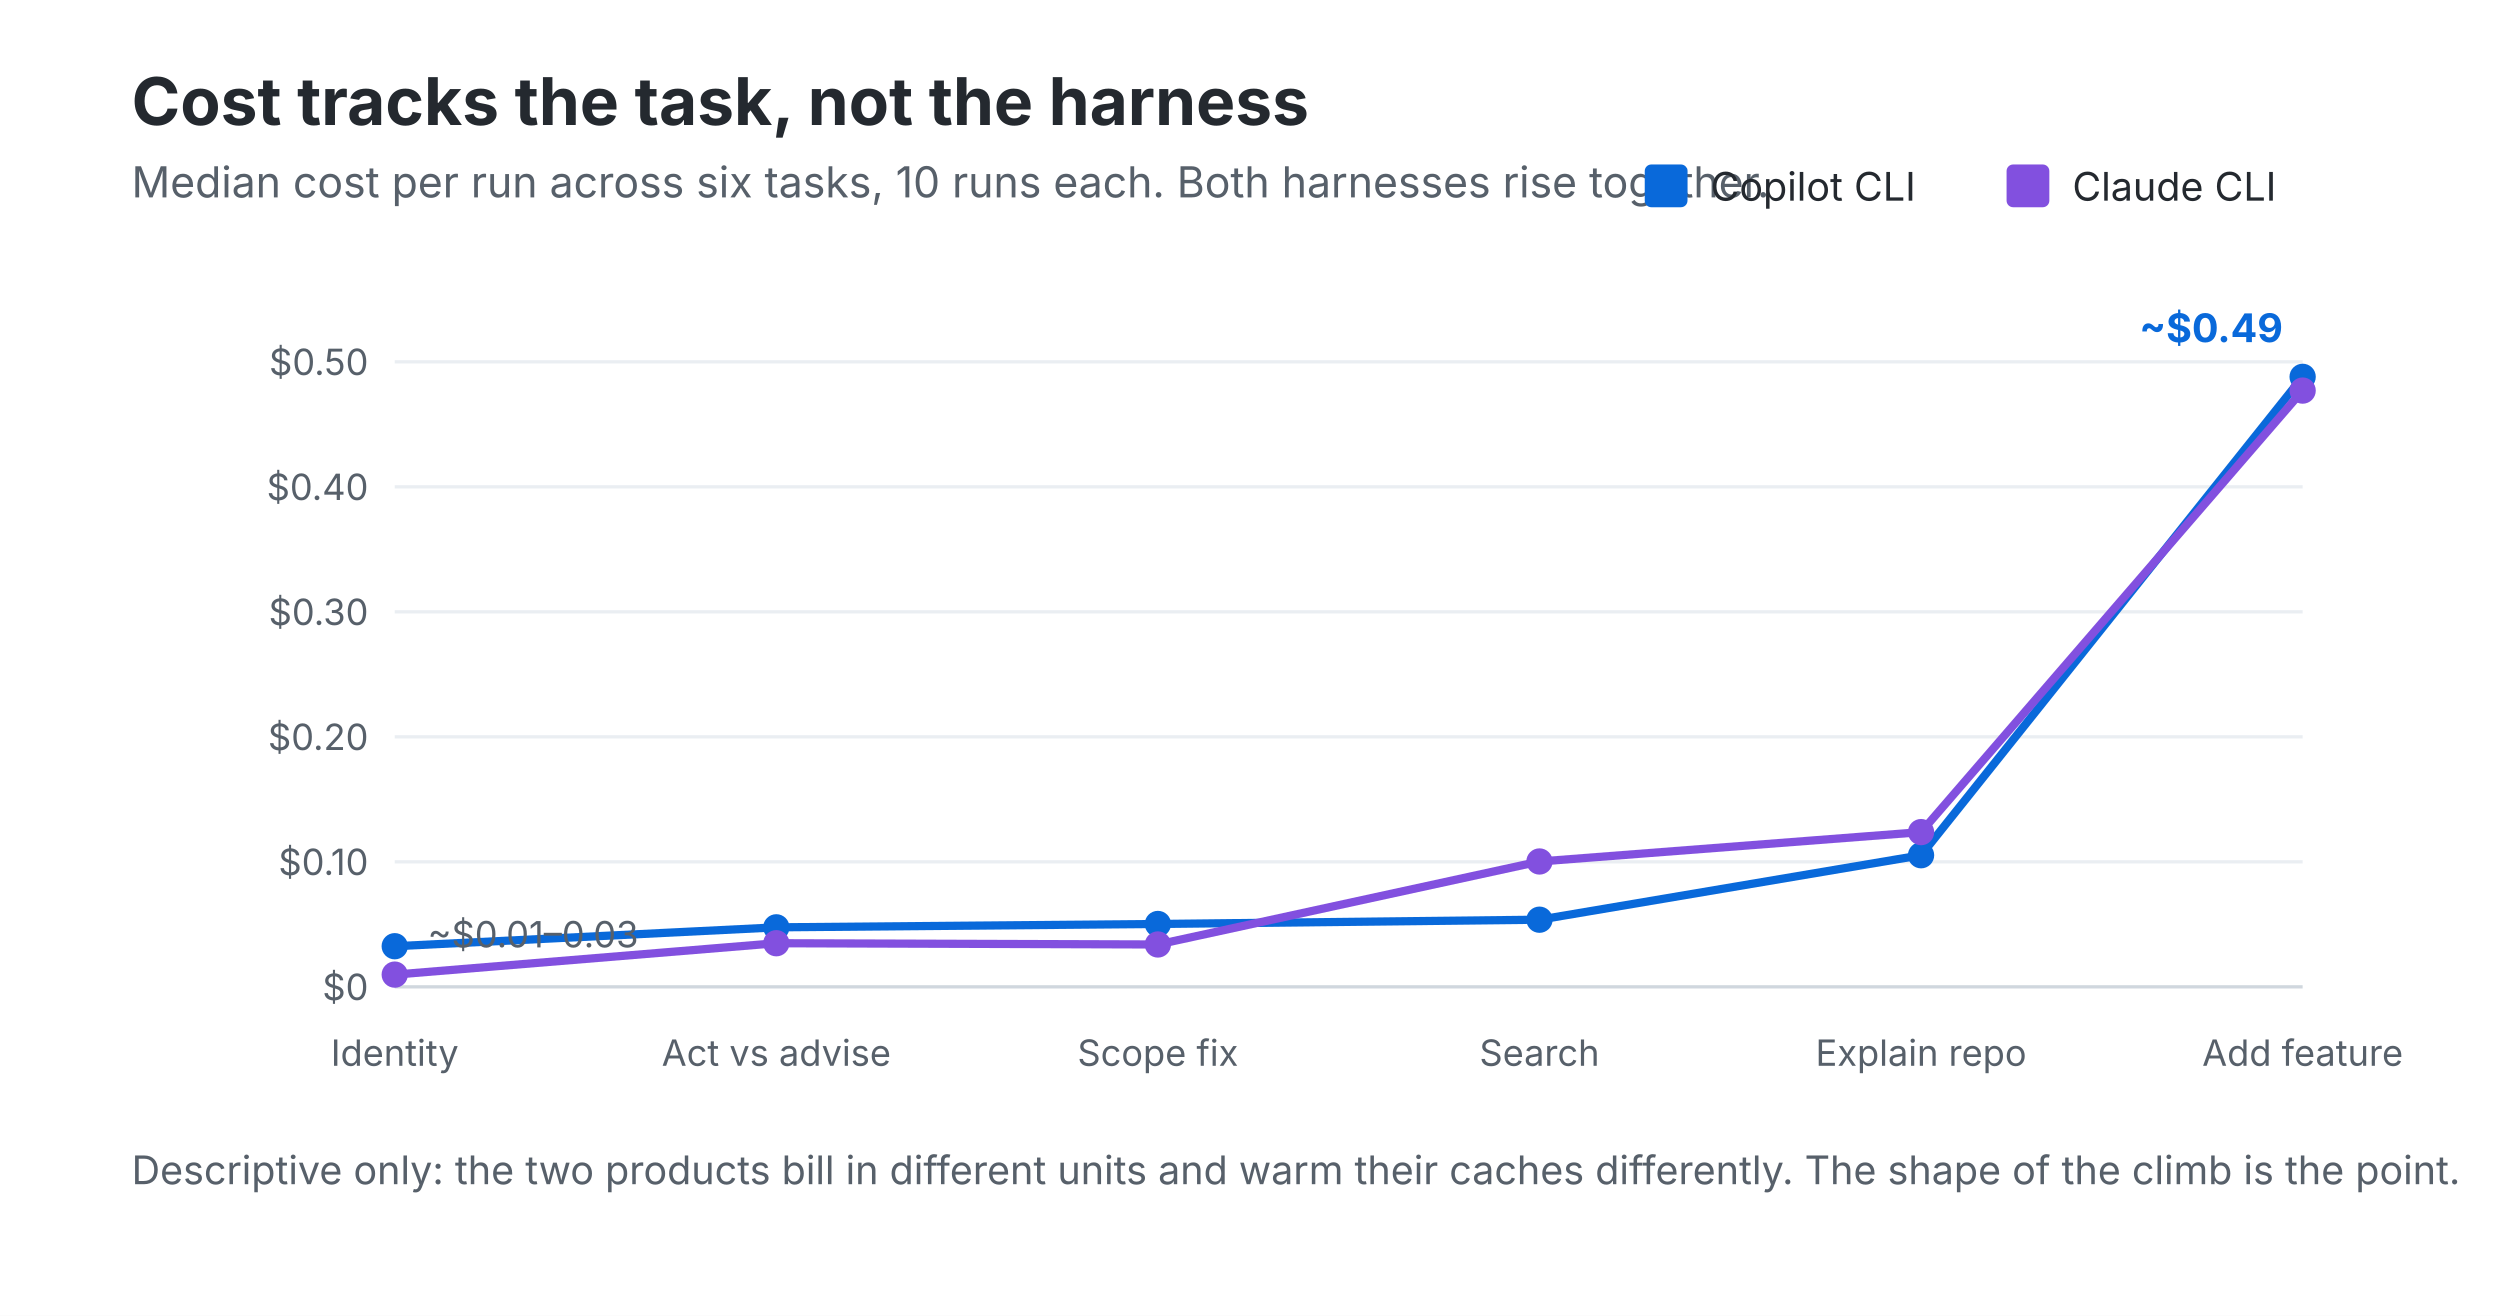
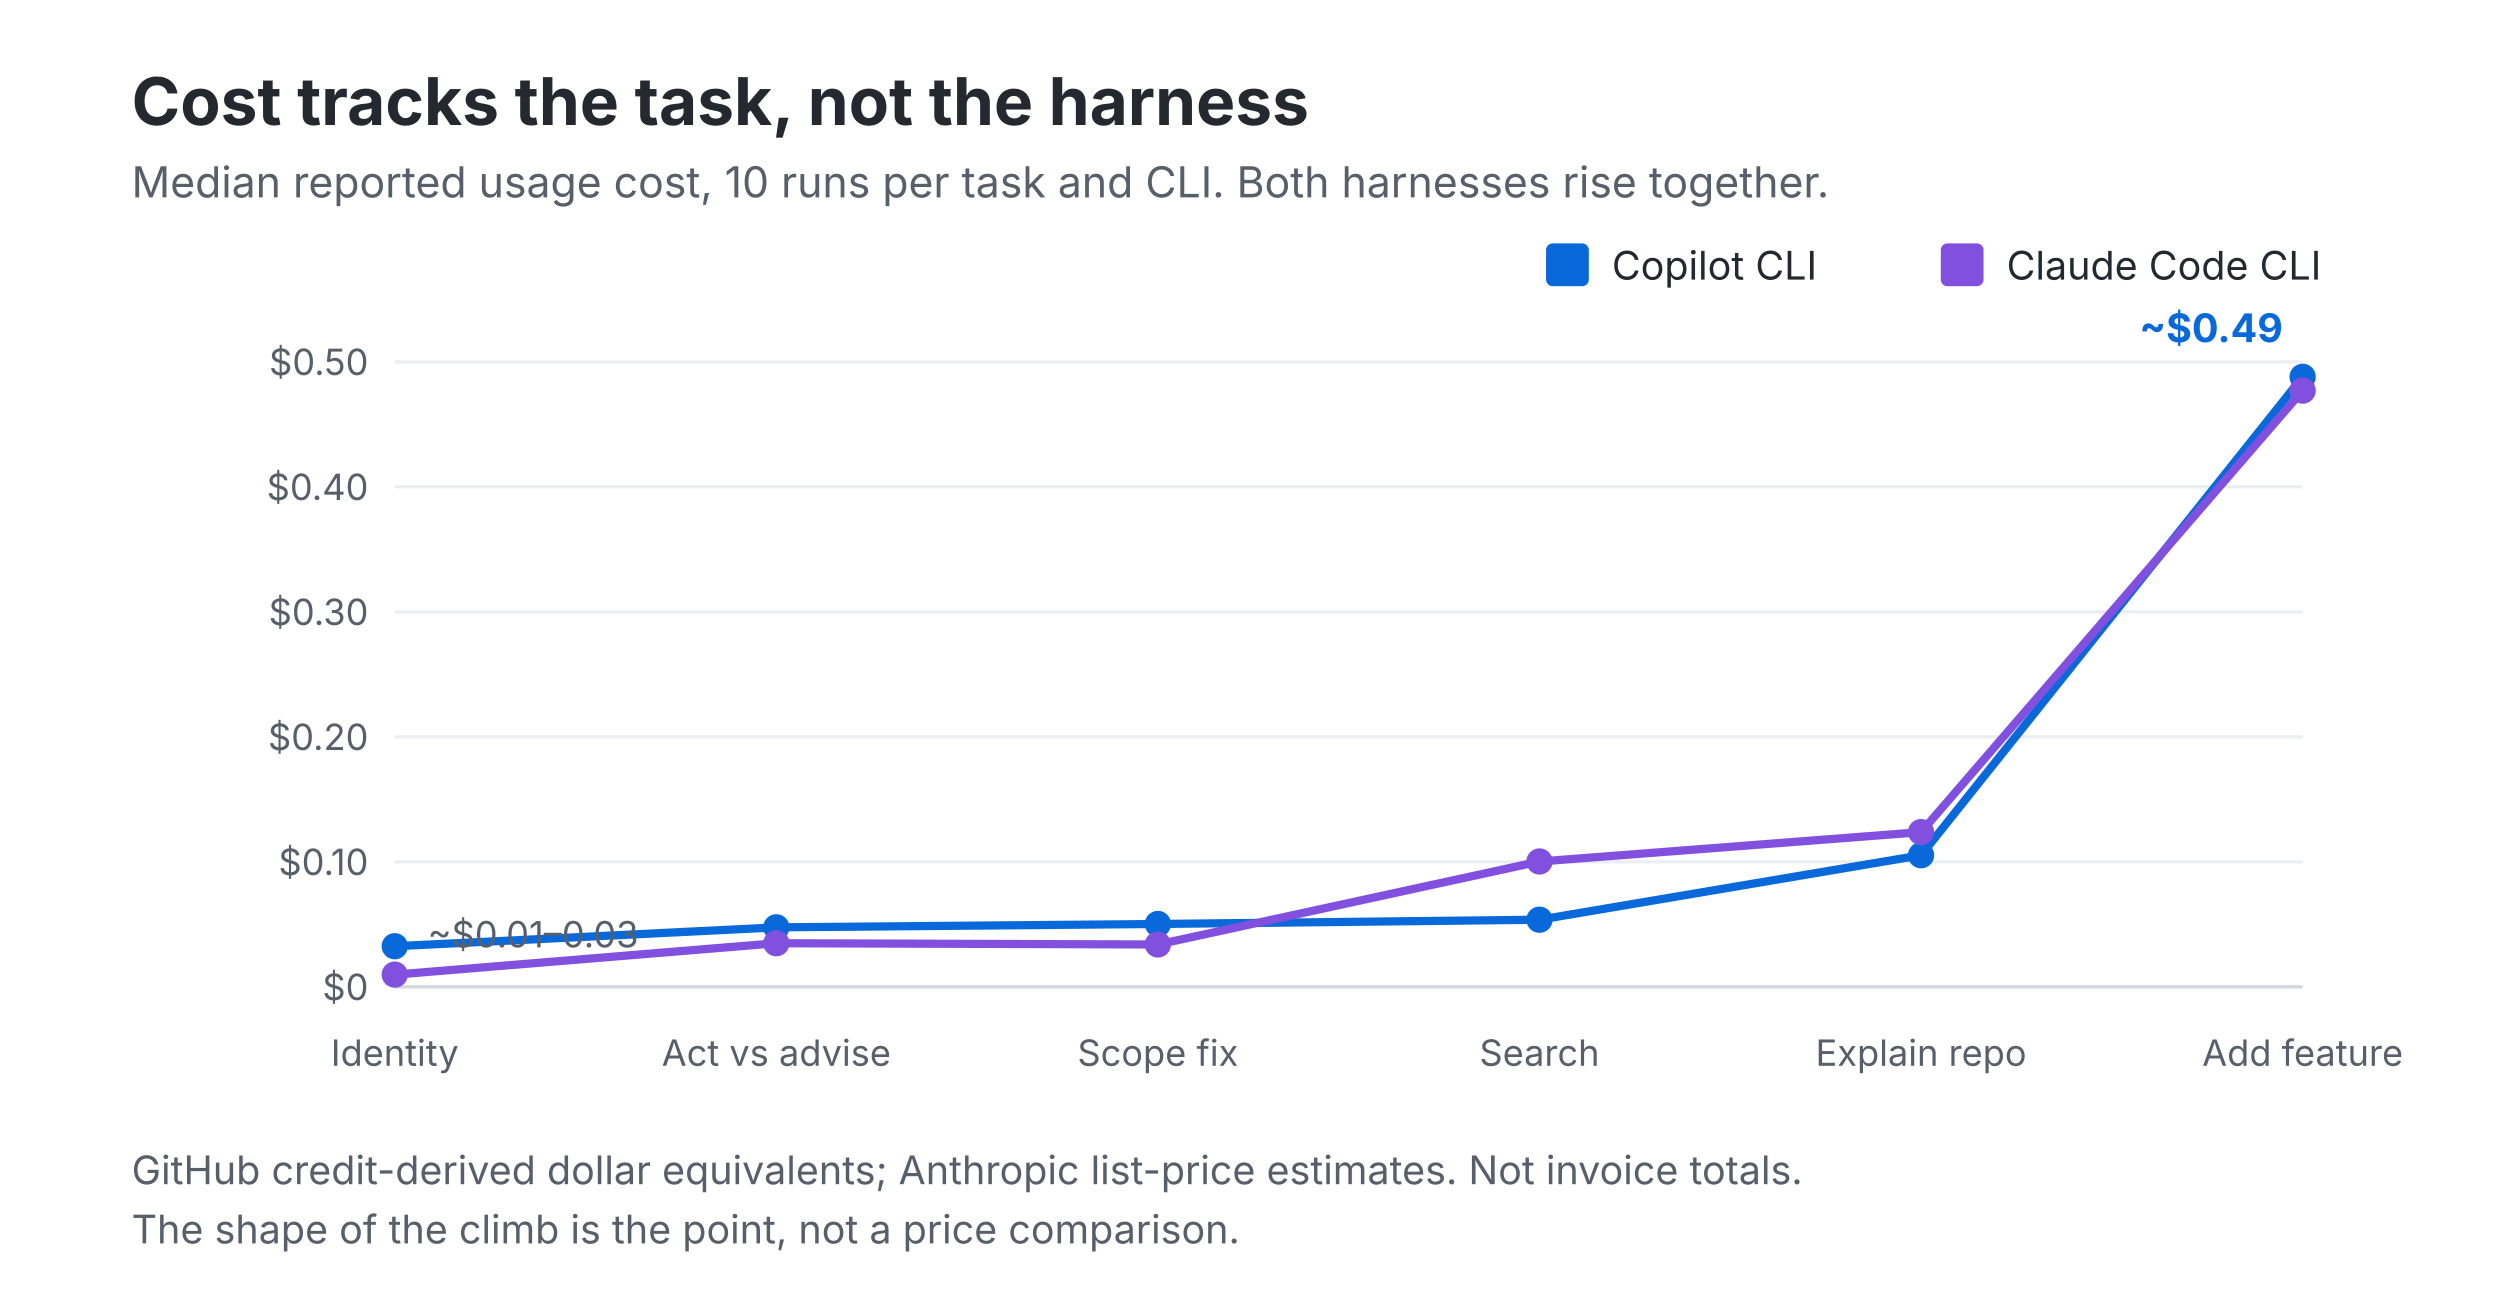
<svg xmlns="http://www.w3.org/2000/svg" viewBox="0 0 760 400" width="100%" role="img" aria-labelledby="title desc" font-family="-apple-system, BlinkMacSystemFont, 'Segoe UI', sans-serif">
  <rect x="0" y="0" width="760" height="400" fill="#ffffff" />
  <text x="40" y="38" font-size="20" font-weight="700" fill="#24292f">Cost tracks the task, not the harness</text>
-   <text x="40" y="60" font-size="13" fill="#57606a">Median cost per run across six tasks, 10 runs each. Both harnesses rise together.</text>
-   <rect x="500" y="50" width="13" height="13" rx="2" fill="#0969da" />
-   <text x="520" y="61" font-size="12" fill="#24292f">Copilot CLI</text>
-   <rect x="610" y="50" width="13" height="13" rx="2" fill="#8250df" />
-   <text x="630" y="61" font-size="12" fill="#24292f">Claude CLI</text>
+   <text x="40" y="60" font-size="13" fill="#57606a">Median reported usage cost, 10 runs per task and CLI. Both harnesses rise together.</text>
+   <rect x="470" y="74" width="13" height="13" rx="2" fill="#0969da" />
+   <text x="490" y="85" font-size="12" fill="#24292f">Copilot CLI</text>
+   <rect x="590" y="74" width="13" height="13" rx="2" fill="#8250df" />
+   <text x="610" y="85" font-size="12" fill="#24292f">Claude Code CLI</text>
  <g font-size="11" fill="#57606a">
    <line x1="120" y1="300" x2="700" y2="300" stroke="#d0d7de" />
    <text x="112" y="304" text-anchor="end">$0</text>
    <line x1="120" y1="262" x2="700" y2="262" stroke="#eaeef2" />
    <text x="112" y="266" text-anchor="end">$0.10</text>
    <line x1="120" y1="224" x2="700" y2="224" stroke="#eaeef2" />
    <text x="112" y="228" text-anchor="end">$0.20</text>
    <line x1="120" y1="186" x2="700" y2="186" stroke="#eaeef2" />
    <text x="112" y="190" text-anchor="end">$0.30</text>
    <line x1="120" y1="148" x2="700" y2="148" stroke="#eaeef2" />
    <text x="112" y="152" text-anchor="end">$0.40</text>
    <line x1="120" y1="110" x2="700" y2="110" stroke="#eaeef2" />
    <text x="112" y="114" text-anchor="end">$0.50</text>
  </g>
  <g font-size="11" fill="#57606a" text-anchor="middle">
    <text x="120" y="324">Identity</text>
    <text x="236" y="324">Act vs advise</text>
    <text x="352" y="324">Scope fix</text>
    <text x="468" y="324">Search</text>
    <text x="584" y="324">Explain repo</text>
    <text x="700" y="324">Add feature</text>
  </g>
  <polyline fill="none" stroke="#0969da" stroke-width="2.5" points="120,287.65 236,281.91 352,280.89 468,279.59 584,259.99 700,114.56" />
  <g fill="#0969da">
    <circle cx="120" cy="287.65" r="4" />
    <circle cx="236" cy="281.91" r="4" />
    <circle cx="352" cy="280.89" r="4" />
    <circle cx="468" cy="279.59" r="4" />
    <circle cx="584" cy="259.99" r="4" />
    <circle cx="700" cy="114.56" r="4" />
  </g>
  <polyline fill="none" stroke="#8250df" stroke-width="2.5" points="120,296.28 236,286.74 352,287.12 468,261.89 584,252.96 700,118.74" />
  <g fill="#8250df">
    <circle cx="120" cy="296.28" r="4" />
    <circle cx="236" cy="286.74" r="4" />
    <circle cx="352" cy="287.12" r="4" />
    <circle cx="468" cy="261.89" r="4" />
    <circle cx="584" cy="252.96" r="4" />
    <circle cx="700" cy="118.74" r="4" />
  </g>
  <text x="694" y="104" font-size="12" font-weight="700" fill="#0969da" text-anchor="end">~$0.49</text>
  <text x="130" y="288" font-size="11" fill="#57606a">~$0.01–0.03</text>
-   <text x="40" y="360" font-size="12" fill="#57606a">Descriptive only: the two products bill in different units and warm their caches differently. The shape of the climb is the point.</text>
+   <text x="40" y="360" font-size="12" fill="#57606a">GitHub credit-derived dollar equivalents; Anthropic list-price estimates. Not invoice totals.</text>
+   <text x="40" y="378" font-size="12" fill="#57606a">The shape of the climb is the point, not a price comparison.</text>
</svg>
